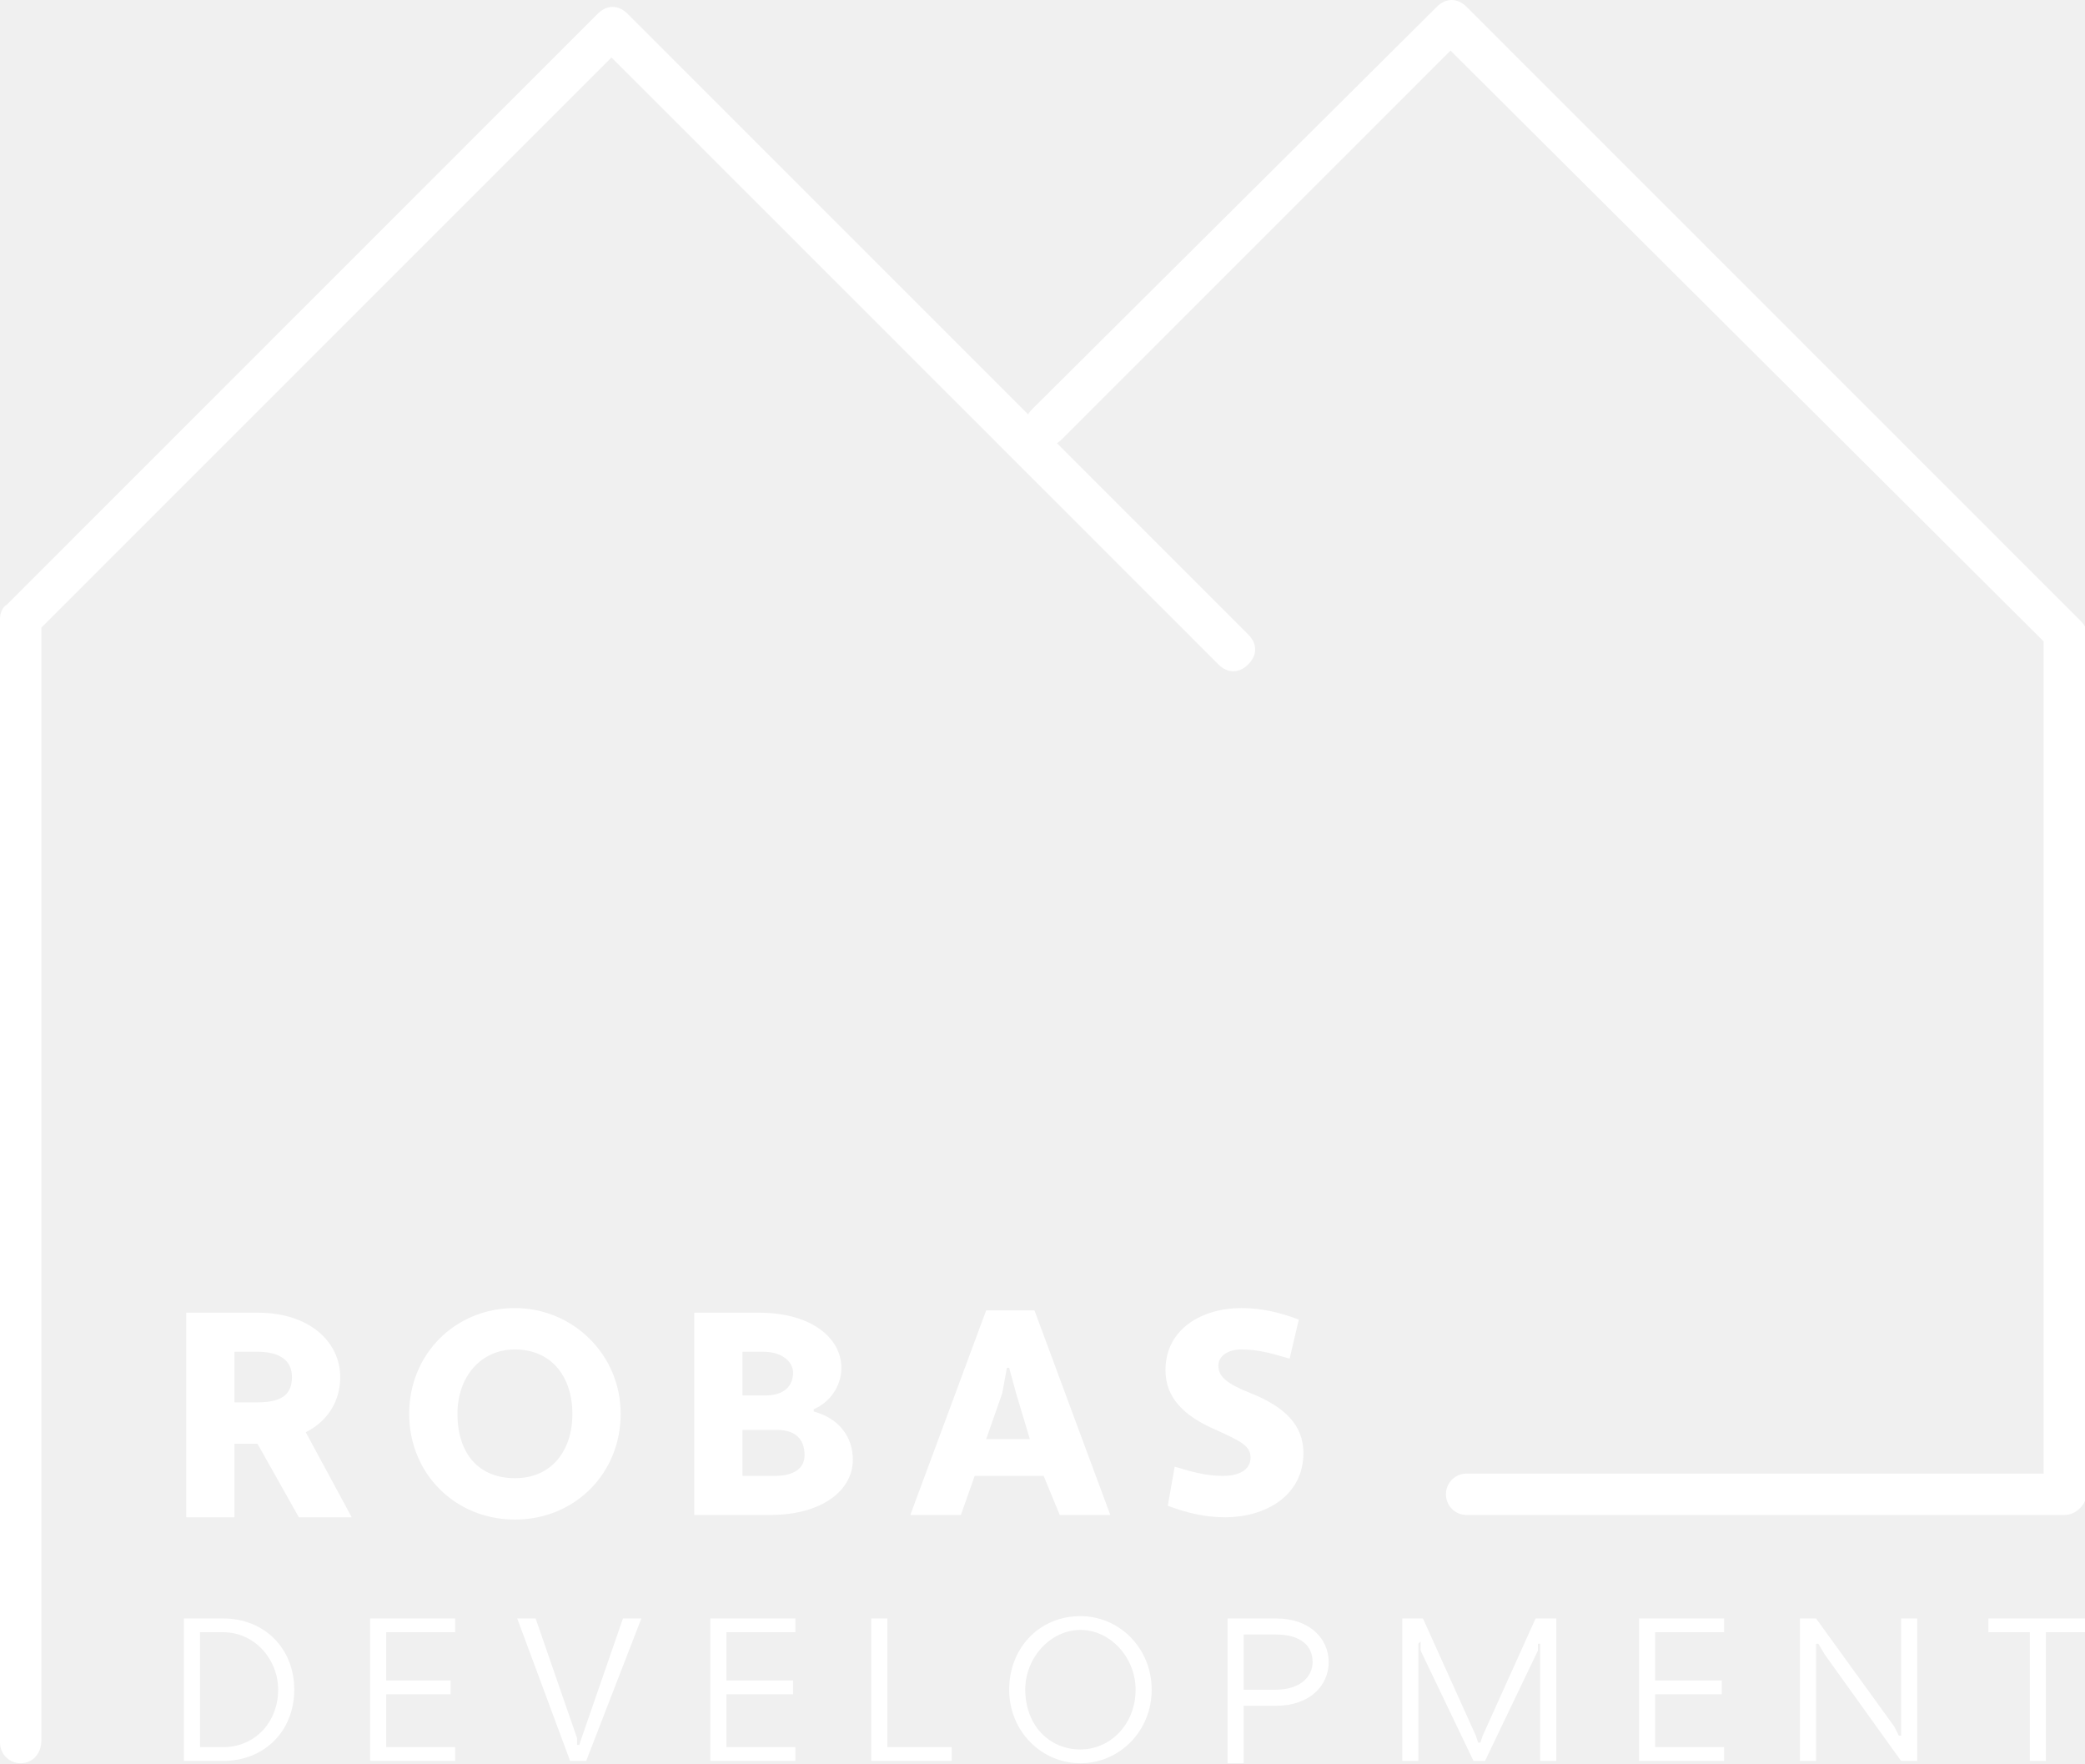
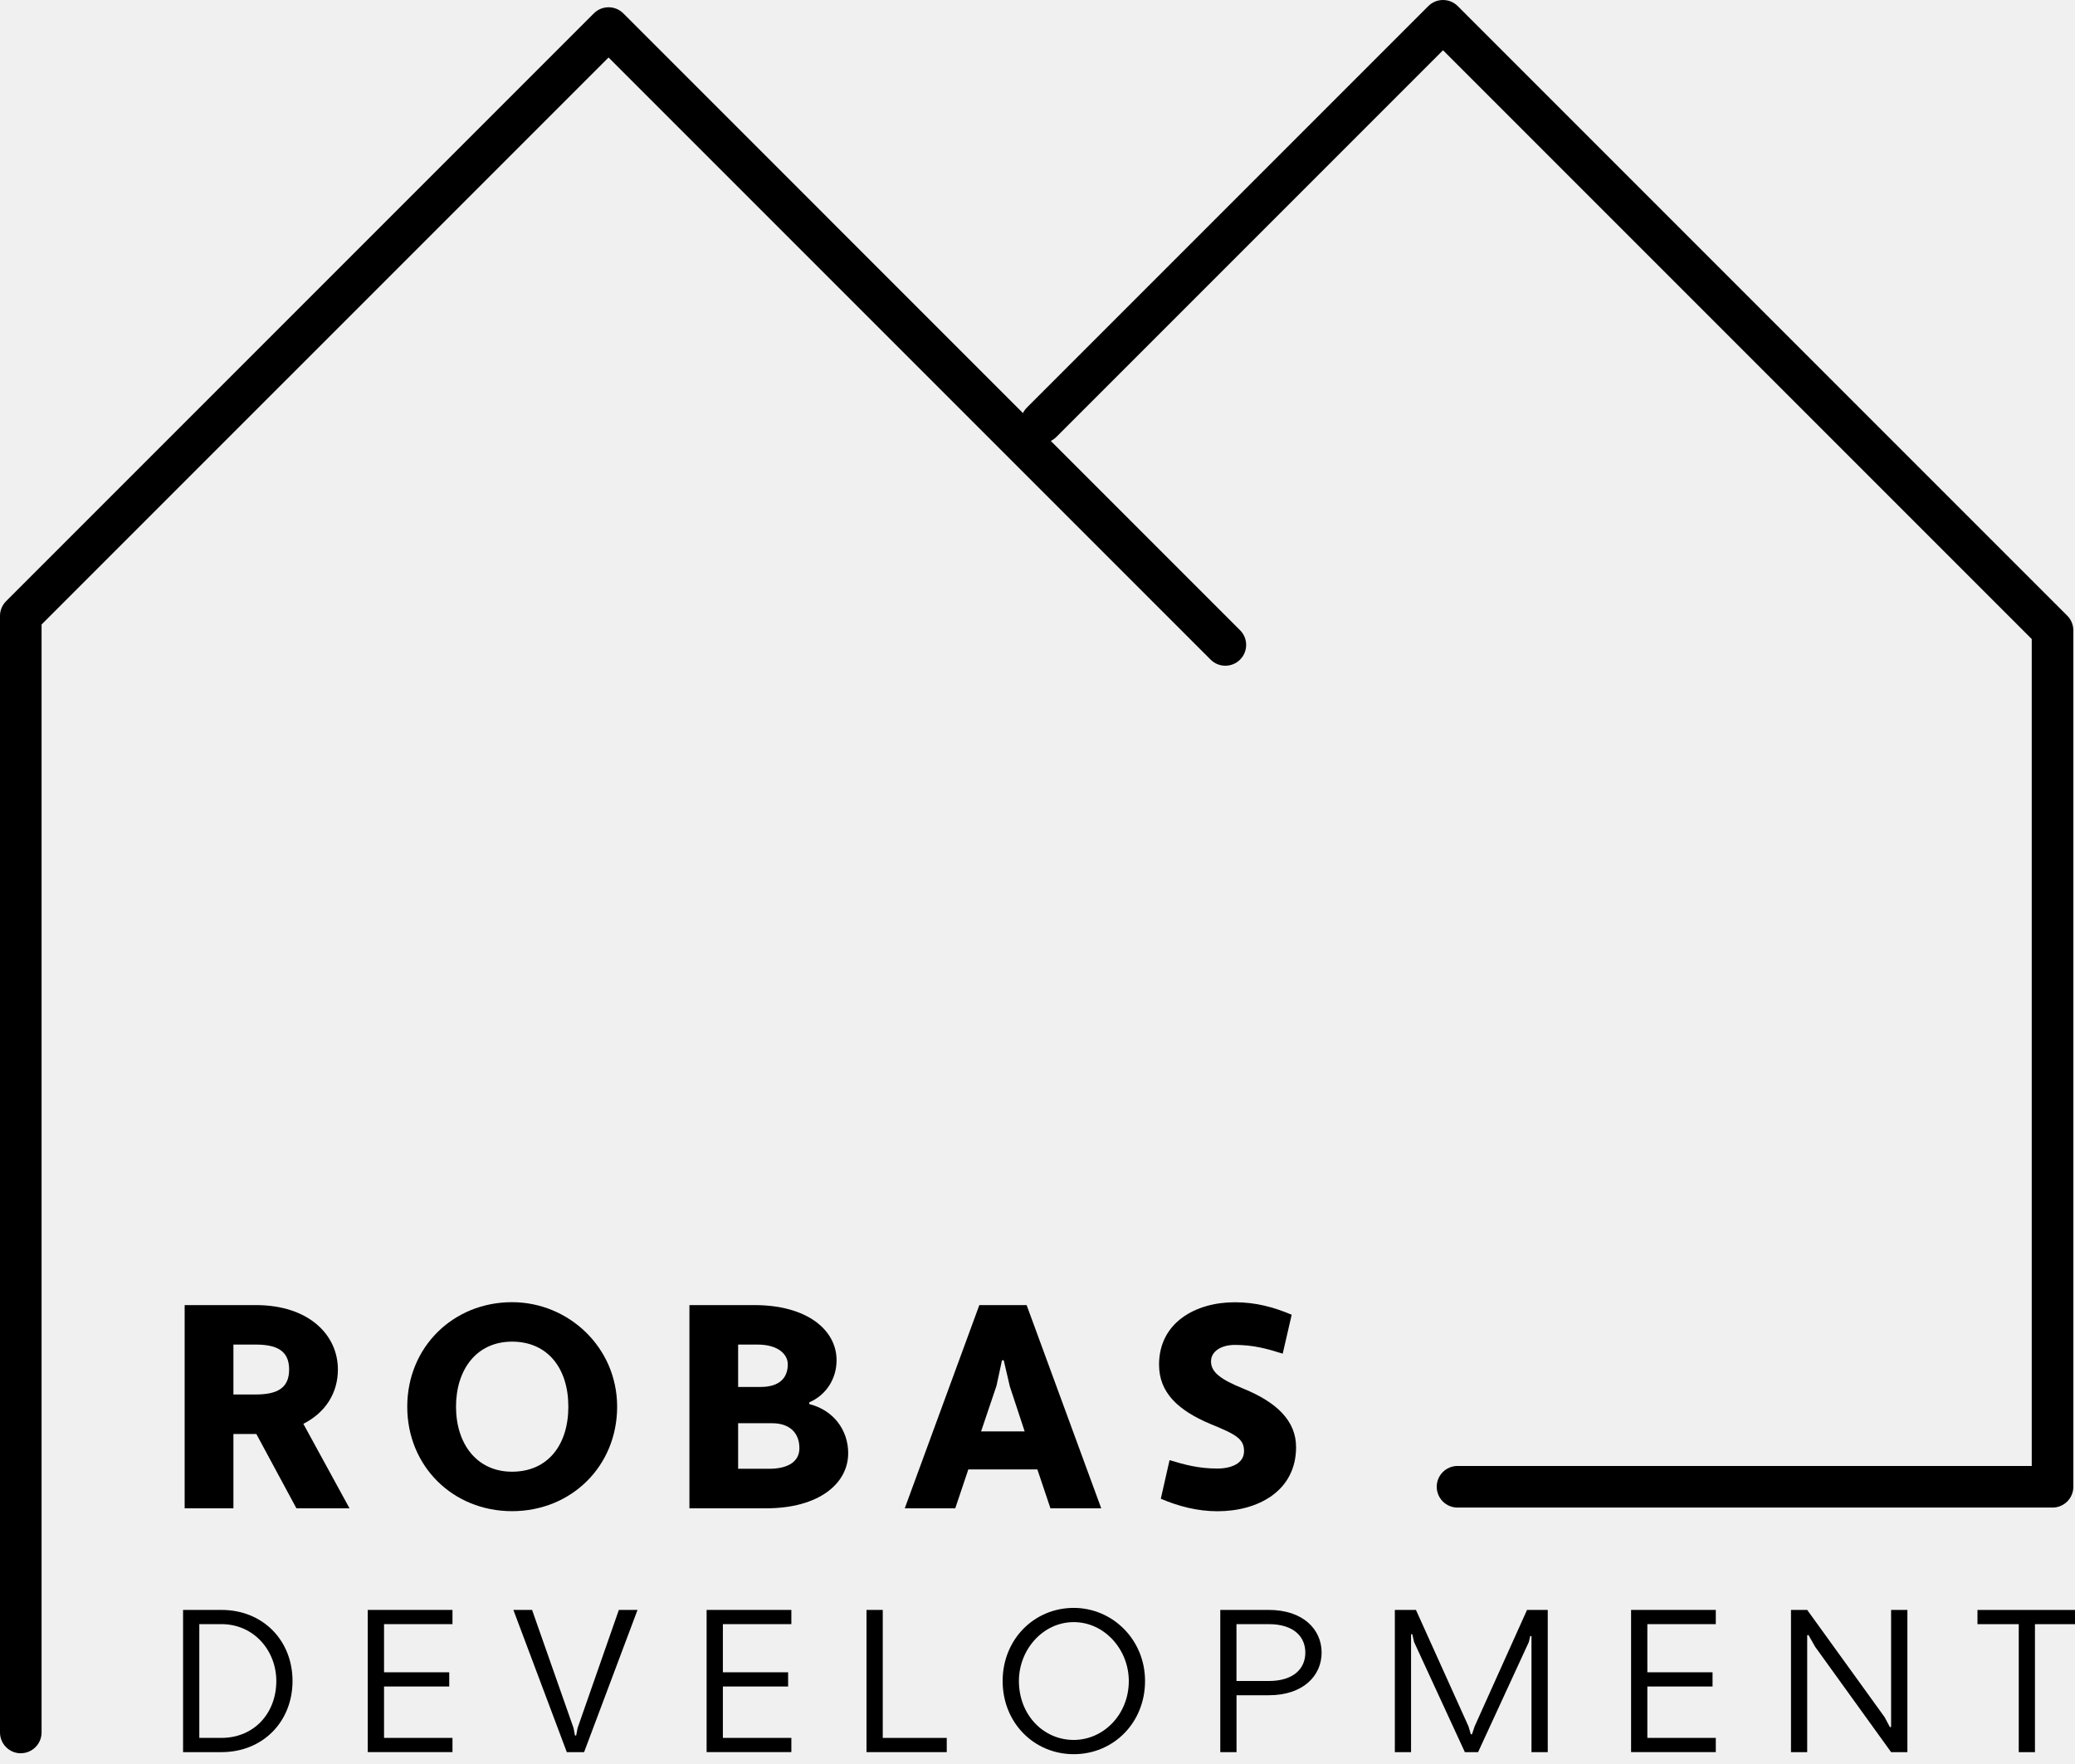
- <svg xmlns="http://www.w3.org/2000/svg" xmlns:xlink="http://www.w3.org/1999/xlink" version="1.1" id="Vrstva_1" x="0px" y="0px" viewBox="0 0 90.7 76.7" style="enable-background:new 0 0 90.7 76.7;" xml:space="preserve">
-   <style type="text/css">
- 	.st0{clip-path:url(#SVGID_2_);fill:#FFFFFF;}
- </style>
-   <g>
-     <defs>
-       <rect id="SVGID_1_" y="0" width="90.7" height="76.7" />
-     </defs>
-     <clipPath id="SVGID_2_">
-       <use xlink:href="#SVGID_1_" style="overflow:visible;" />
-     </clipPath>
-     <path class="st0" d="M0.9,76.7c-0.5,0-0.9-0.4-0.9-0.9V26.9c0-0.2,0.1-0.5,0.3-0.6L26,0.6c0.4-0.4,0.9-0.4,1.3,0l27,27   c0.4,0.4,0.4,0.9,0,1.3c-0.4,0.4-0.9,0.4-1.3,0L26.6,2.5L1.8,27.3v48.4C1.8,76.3,1.4,76.7,0.9,76.7" />
-     <path class="st0" d="M89.8,65.9h-26c-0.5,0-0.9-0.4-0.9-0.9s0.4-0.9,0.9-0.9h25.1V27.9L63.1,2.2L46.2,19.1c-0.4,0.4-0.9,0.4-1.3,0   c-0.4-0.4-0.4-0.9,0-1.3L62.5,0.3c0.4-0.4,0.9-0.4,1.3,0l26.7,26.7c0.2,0.2,0.3,0.4,0.3,0.6V65C90.7,65.5,90.3,65.9,89.8,65.9" />
-     <path class="st0" d="M8.1,57.1h3.1c2.3,0,3.6,1.3,3.6,2.8c0,1-0.5,1.9-1.5,2.4l2,3.7H13l-1.8-3.2h-1v3.2H8.1V57.1z M10.2,58.8V61h1   c1,0,1.5-0.3,1.5-1.1c0-0.7-0.5-1.1-1.5-1.1H10.2z" />
-     <path class="st0" d="M22.4,56.9c2.5,0,4.6,2,4.6,4.6c0,2.6-2,4.6-4.6,4.6c-2.6,0-4.6-2-4.6-4.6C17.8,58.9,19.8,56.9,22.4,56.9    M22.4,64.3c1.6,0,2.5-1.2,2.5-2.8c0-1.6-0.9-2.8-2.5-2.8c-1.5,0-2.5,1.2-2.5,2.8C19.9,63.2,20.8,64.3,22.4,64.3" />
-     <path class="st0" d="M30.1,57.1H33c2.3,0,3.6,1.1,3.6,2.4c0,0.8-0.5,1.5-1.2,1.8v0.1c1.1,0.3,1.7,1.1,1.7,2.1   c0,1.3-1.3,2.4-3.6,2.4h-3.3V57.1z M32.3,58.8v1.9h1c0.8,0,1.2-0.4,1.2-1c0-0.4-0.4-0.9-1.3-0.9H32.3z M32.3,62.2v2h1.4   c0.8,0,1.3-0.3,1.3-0.9c0-0.7-0.4-1.1-1.2-1.1H32.3z" />
-     <path class="st0" d="M45.4,64.2h-3l-0.6,1.7h-2.2l3.3-8.9h2.1l3.3,8.9h-2.2L45.4,64.2z M42.9,62.6h1.9l-0.6-2l-0.3-1.1h-0.1   l-0.2,1.1L42.9,62.6z" />
-     <path class="st0" d="M51.1,63.8c0.7,0.2,1.3,0.4,2.1,0.4c0.6,0,1.2-0.2,1.2-0.8c0-0.5-0.4-0.7-1.5-1.2c-1.4-0.6-2.2-1.4-2.2-2.6   c0-1.8,1.6-2.7,3.3-2.7c0.9,0,1.7,0.2,2.5,0.5l-0.4,1.7c-0.7-0.2-1.3-0.4-2.1-0.4c-0.6,0-1,0.3-1,0.7c0,0.5,0.4,0.8,1.4,1.2   c1.5,0.6,2.3,1.4,2.3,2.6c0,1.9-1.7,2.8-3.4,2.8c-0.9,0-1.7-0.2-2.5-0.5L51.1,63.8z" />
-     <path class="st0" d="M8,70.4h1.7c1.8,0,3.1,1.3,3.1,3.1c0,1.8-1.3,3.1-3.1,3.1H8V70.4z M8.7,71v5h1c1.4,0,2.4-1.1,2.4-2.5   c0-1.3-1-2.5-2.4-2.5H8.7z" />
-     <polygon class="st0" points="16.1,76.6 16.1,70.4 19.8,70.4 19.8,71 16.8,71 16.8,73.1 19.6,73.1 19.6,73.7 16.8,73.7 16.8,76    19.8,76 19.8,76.6  " />
-     <polygon class="st0" points="25.1,75.6 25.1,75.9 25.2,75.9 25.3,75.6 27.1,70.4 27.9,70.4 25.5,76.6 24.8,76.6 22.5,70.4    23.3,70.4  " />
-     <polygon class="st0" points="30.9,76.6 30.9,70.4 34.6,70.4 34.6,71 31.6,71 31.6,73.1 34.5,73.1 34.5,73.7 31.6,73.7 31.6,76    34.6,76 34.6,76.6  " />
-     <polygon class="st0" points="37.9,70.4 38.6,70.4 38.6,76 41.4,76 41.4,76.6 37.9,76.6  " />
-     <path class="st0" d="M47,70.3c1.7,0,3.1,1.4,3.1,3.2s-1.4,3.2-3.1,3.2c-1.7,0-3.1-1.4-3.1-3.2S45.2,70.3,47,70.3 M47,76.1   c1.3,0,2.4-1.1,2.4-2.6c0-1.4-1.1-2.6-2.4-2.6c-1.3,0-2.4,1.2-2.4,2.6C44.6,75,45.6,76.1,47,76.1" />
-     <path class="st0" d="M53.4,70.4h2.1c1.5,0,2.3,0.9,2.3,1.9c0,1-0.8,1.9-2.3,1.9h-1.4v2.5h-0.7V70.4z M54.1,71v2.5h1.4   c1.1,0,1.6-0.6,1.6-1.2c0-0.7-0.5-1.2-1.6-1.2H54.1z" />
-     <polygon class="st0" points="67,71.5 66.9,71.5 66.9,71.8 64.6,76.6 64.1,76.6 61.8,71.8 61.8,71.4 61.7,71.5 61.7,76.6 61,76.6    61,70.4 61.9,70.4 64.2,75.5 64.3,75.8 64.4,75.8 64.5,75.5 66.8,70.4 67.7,70.4 67.7,76.6 67,76.6  " />
-     <polygon class="st0" points="71.3,76.6 71.3,70.4 75,70.4 75,71 72,71 72,73.1 74.9,73.1 74.9,73.7 72,73.7 72,76 75,76 75,76.6     " />
-     <polygon class="st0" points="79.4,72 79.1,71.5 79,71.5 79,76.6 78.3,76.6 78.3,70.4 79,70.4 82.4,75.1 82.6,75.5 82.7,75.5    82.7,70.4 83.4,70.4 83.4,76.6 82.7,76.6  " />
-     <polygon class="st0" points="89,71 89,76.6 88.3,76.6 88.3,71 86.5,71 86.5,70.4 90.7,70.4 90.7,71  " />
+ <svg xmlns="http://www.w3.org/2000/svg" width="80px" height="68px" viewBox="0 0 80 68" version="1.1">
+   <g id="Page-1" stroke="none" stroke-width="1" fill="none" fill-rule="evenodd">
+     <g id="RD-logo" transform="translate(0, -0)" fill="#000000" fill-rule="nonzero">
+       <path d="M0.802,67.587 C0.36,67.587 0,67.227 0,66.784 L0,23.742 C0,23.529 0.084,23.325 0.235,23.175 L22.896,0.515 C23.209,0.202 23.718,0.202 24.031,0.515 L47.809,24.294 C48.123,24.607 48.123,25.115 47.809,25.428 C47.496,25.741 46.987,25.741 46.675,25.428 L23.462,2.216 L1.603,24.073 L1.603,66.783 C1.603,67.226 1.244,67.585 0.801,67.585 L0.802,67.587 Z" id="Path" />
+       <path d="M79.134,58.115 L56.194,58.115 C55.751,58.115 55.392,57.755 55.392,57.313 C55.392,56.87 55.751,56.511 56.194,56.511 L78.332,56.511 L78.332,24.634 L55.635,1.937 L40.726,16.845 C40.413,17.158 39.905,17.158 39.592,16.845 C39.278,16.532 39.278,16.023 39.592,15.71 L55.067,0.235 C55.38,-0.078 55.889,-0.078 56.202,0.235 L79.701,23.734 C79.852,23.885 79.936,24.089 79.936,24.302 L79.936,57.313 C79.936,57.755 79.577,58.115 79.134,58.115 L79.134,58.115 Z" id="Path" />
+       <g id="Group" transform="translate(7.058174, 50.19749)">
+         <path d="M0.061,0.112 L2.803,0.112 C4.84,0.112 5.969,1.253 5.969,2.596 C5.969,3.492 5.499,4.253 4.637,4.689 L6.417,7.946 L4.37,7.946 L2.825,5.081 L1.941,5.081 L1.941,7.946 L0.061,7.946 L0.061,0.113 L0.061,0.112 Z M1.941,1.633 L1.941,3.558 L2.803,3.558 C3.675,3.558 4.089,3.279 4.089,2.596 C4.089,1.914 3.675,1.634 2.803,1.634 L1.941,1.634 L1.941,1.633 Z" id="Shape" />
+         <path d="M12.683,0 C14.854,0 16.735,1.734 16.735,4.028 C16.735,6.322 14.967,8.056 12.683,8.056 C10.4,8.056 8.643,6.322 8.643,4.028 C8.643,1.734 10.411,0 12.683,0 Z M12.683,6.535 C14.059,6.535 14.854,5.506 14.854,4.028 C14.854,2.551 14.059,1.521 12.683,1.521 C11.307,1.521 10.523,2.607 10.523,4.028 C10.523,5.45 11.317,6.535 12.683,6.535 L12.683,6.535 Z" id="Shape" />
+         <path d="M19.521,0.112 L22.027,0.112 C24.064,0.112 25.195,1.074 25.195,2.238 C25.195,2.955 24.793,3.58 24.143,3.861 L24.143,3.928 C25.083,4.163 25.643,4.936 25.643,5.82 C25.643,6.995 24.512,7.946 22.477,7.946 L19.522,7.946 L19.522,0.113 L19.521,0.112 Z M21.4,1.633 L21.4,3.268 L22.262,3.268 C22.967,3.268 23.314,2.943 23.314,2.395 C23.314,2.003 22.934,1.634 22.149,1.634 L21.4,1.634 L21.4,1.633 Z M21.4,4.666 L21.4,6.422 L22.597,6.422 C23.314,6.422 23.762,6.153 23.762,5.628 C23.762,5.034 23.381,4.666 22.71,4.666 L21.402,4.666 L21.4,4.666 Z" id="Shape" />
+         <path d="M32.939,6.447 L30.275,6.447 L29.771,7.946 L27.824,7.946 L30.699,0.113 L32.523,0.113 L35.399,7.946 L33.441,7.946 L32.937,6.447 L32.939,6.447 Z M30.768,4.981 L32.447,4.981 L31.875,3.247 L31.64,2.239 L31.573,2.239 L31.36,3.225 L30.767,4.981 L30.768,4.981 Z" id="Shape" />
+         <path d="M38.03,6.088 C38.623,6.268 39.161,6.413 39.876,6.413 C40.402,6.413 40.905,6.223 40.905,5.742 C40.905,5.26 40.581,5.093 39.597,4.69 C38.355,4.165 37.628,3.482 37.628,2.408 C37.628,0.785 39.037,0.003 40.548,0.003 C41.365,0.003 42.048,0.192 42.742,0.484 L42.396,1.984 C41.791,1.794 41.265,1.647 40.55,1.647 C40.058,1.647 39.632,1.871 39.632,2.285 C39.632,2.699 40.001,2.978 40.886,3.336 C42.172,3.862 42.911,4.579 42.911,5.586 C42.911,7.287 41.434,8.059 39.879,8.059 C39.118,8.059 38.379,7.87 37.696,7.577 L38.033,6.09 L38.03,6.088 Z" id="Path" />
+         <path d="M-3.68963368e-15,11.863 L1.48,11.863 C3.086,11.863 4.22,13.045 4.22,14.603 C4.22,16.161 3.084,17.345 1.48,17.345 L-3.68963368e-15,17.345 L-3.68963368e-15,11.863 L-3.68963368e-15,11.863 Z M0.626,12.411 L0.626,16.796 L1.48,16.796 C2.733,16.796 3.595,15.848 3.595,14.603 C3.595,13.436 2.733,12.411 1.48,12.411 L0.626,12.411 Z" id="Shape" />
+         <polygon id="Path" points="7.12 17.345 7.12 11.863 10.387 11.863 10.387 12.411 7.748 12.411 7.748 14.267 10.262 14.267 10.262 14.815 7.748 14.815 7.748 16.796 10.387 16.796 10.387 17.344 7.12 17.344" />
+         <polygon id="Path" points="15.055 16.414 15.109 16.704 15.156 16.704 15.211 16.414 16.801 11.864 17.521 11.864 15.461 17.346 14.795 17.346 12.735 11.864 13.456 11.864 15.054 16.414" />
+         <polygon id="Path" points="20.185 17.345 20.185 11.863 23.452 11.863 23.452 12.411 20.812 12.411 20.812 14.267 23.327 14.267 23.327 14.815 20.812 14.815 20.812 16.796 23.452 16.796 23.452 17.344 20.185 17.344" />
+         <polygon id="Path" points="26.35 11.863 26.976 11.863 26.976 16.797 29.443 16.797 29.443 17.345 26.349 17.345 26.349 11.863" />
+         <path d="M34.339,11.785 C35.827,11.785 37.088,12.999 37.088,14.604 C37.088,16.21 35.874,17.424 34.339,17.424 C32.805,17.424 31.598,16.21 31.598,14.604 C31.598,12.999 32.811,11.785 34.339,11.785 Z M34.339,16.875 C35.483,16.875 36.462,15.896 36.462,14.603 C36.462,13.397 35.53,12.333 34.339,12.333 C33.149,12.333 32.225,13.397 32.225,14.603 C32.225,15.896 33.157,16.875 34.339,16.875 Z" id="Shape" />
+         <path d="M39.988,11.863 L41.86,11.863 C43.182,11.863 43.896,12.614 43.896,13.508 C43.896,14.401 43.184,15.152 41.86,15.152 L40.615,15.152 L40.615,17.345 L39.989,17.345 L39.989,11.863 L39.988,11.863 Z M40.613,12.411 L40.613,14.603 L41.858,14.603 C42.822,14.603 43.268,14.118 43.268,13.508 C43.268,12.897 42.822,12.411 41.858,12.411 L40.613,12.411 L40.613,12.411 Z" id="Shape" />
+         <polygon id="Path" points="51.987 12.874 51.94 12.866 51.885 13.101 49.928 17.346 49.419 17.346 47.461 13.101 47.391 12.796 47.344 12.804 47.344 17.346 46.719 17.346 46.719 11.864 47.533 11.864 49.562 16.36 49.647 16.657 49.694 16.657 49.795 16.352 51.815 11.864 52.614 11.864 52.614 17.346 51.987 17.346 51.987 12.874" />
+         <polygon id="Path" points="55.827 17.345 55.827 11.863 59.093 11.863 59.093 12.411 56.454 12.411 56.454 14.267 58.968 14.267 58.968 14.815 56.454 14.815 56.454 16.796 59.093 16.796 59.093 17.344 55.827 17.344" />
+         <polygon id="Path" points="62.93 13.296 62.664 12.826 62.617 12.842 62.617 17.345 61.992 17.345 61.992 11.863 62.617 11.863 65.602 15.997 65.806 16.382 65.852 16.374 65.852 11.863 66.48 11.863 66.48 17.345 65.852 17.345 62.932 13.296" />
+         <polygon id="Path" points="71.398 12.412 71.398 17.346 70.773 17.346 70.773 12.412 69.182 12.412 69.182 11.864 72.942 11.864 72.942 12.412 71.4 12.412" />
+       </g>
+     </g>
  </g>
</svg>
